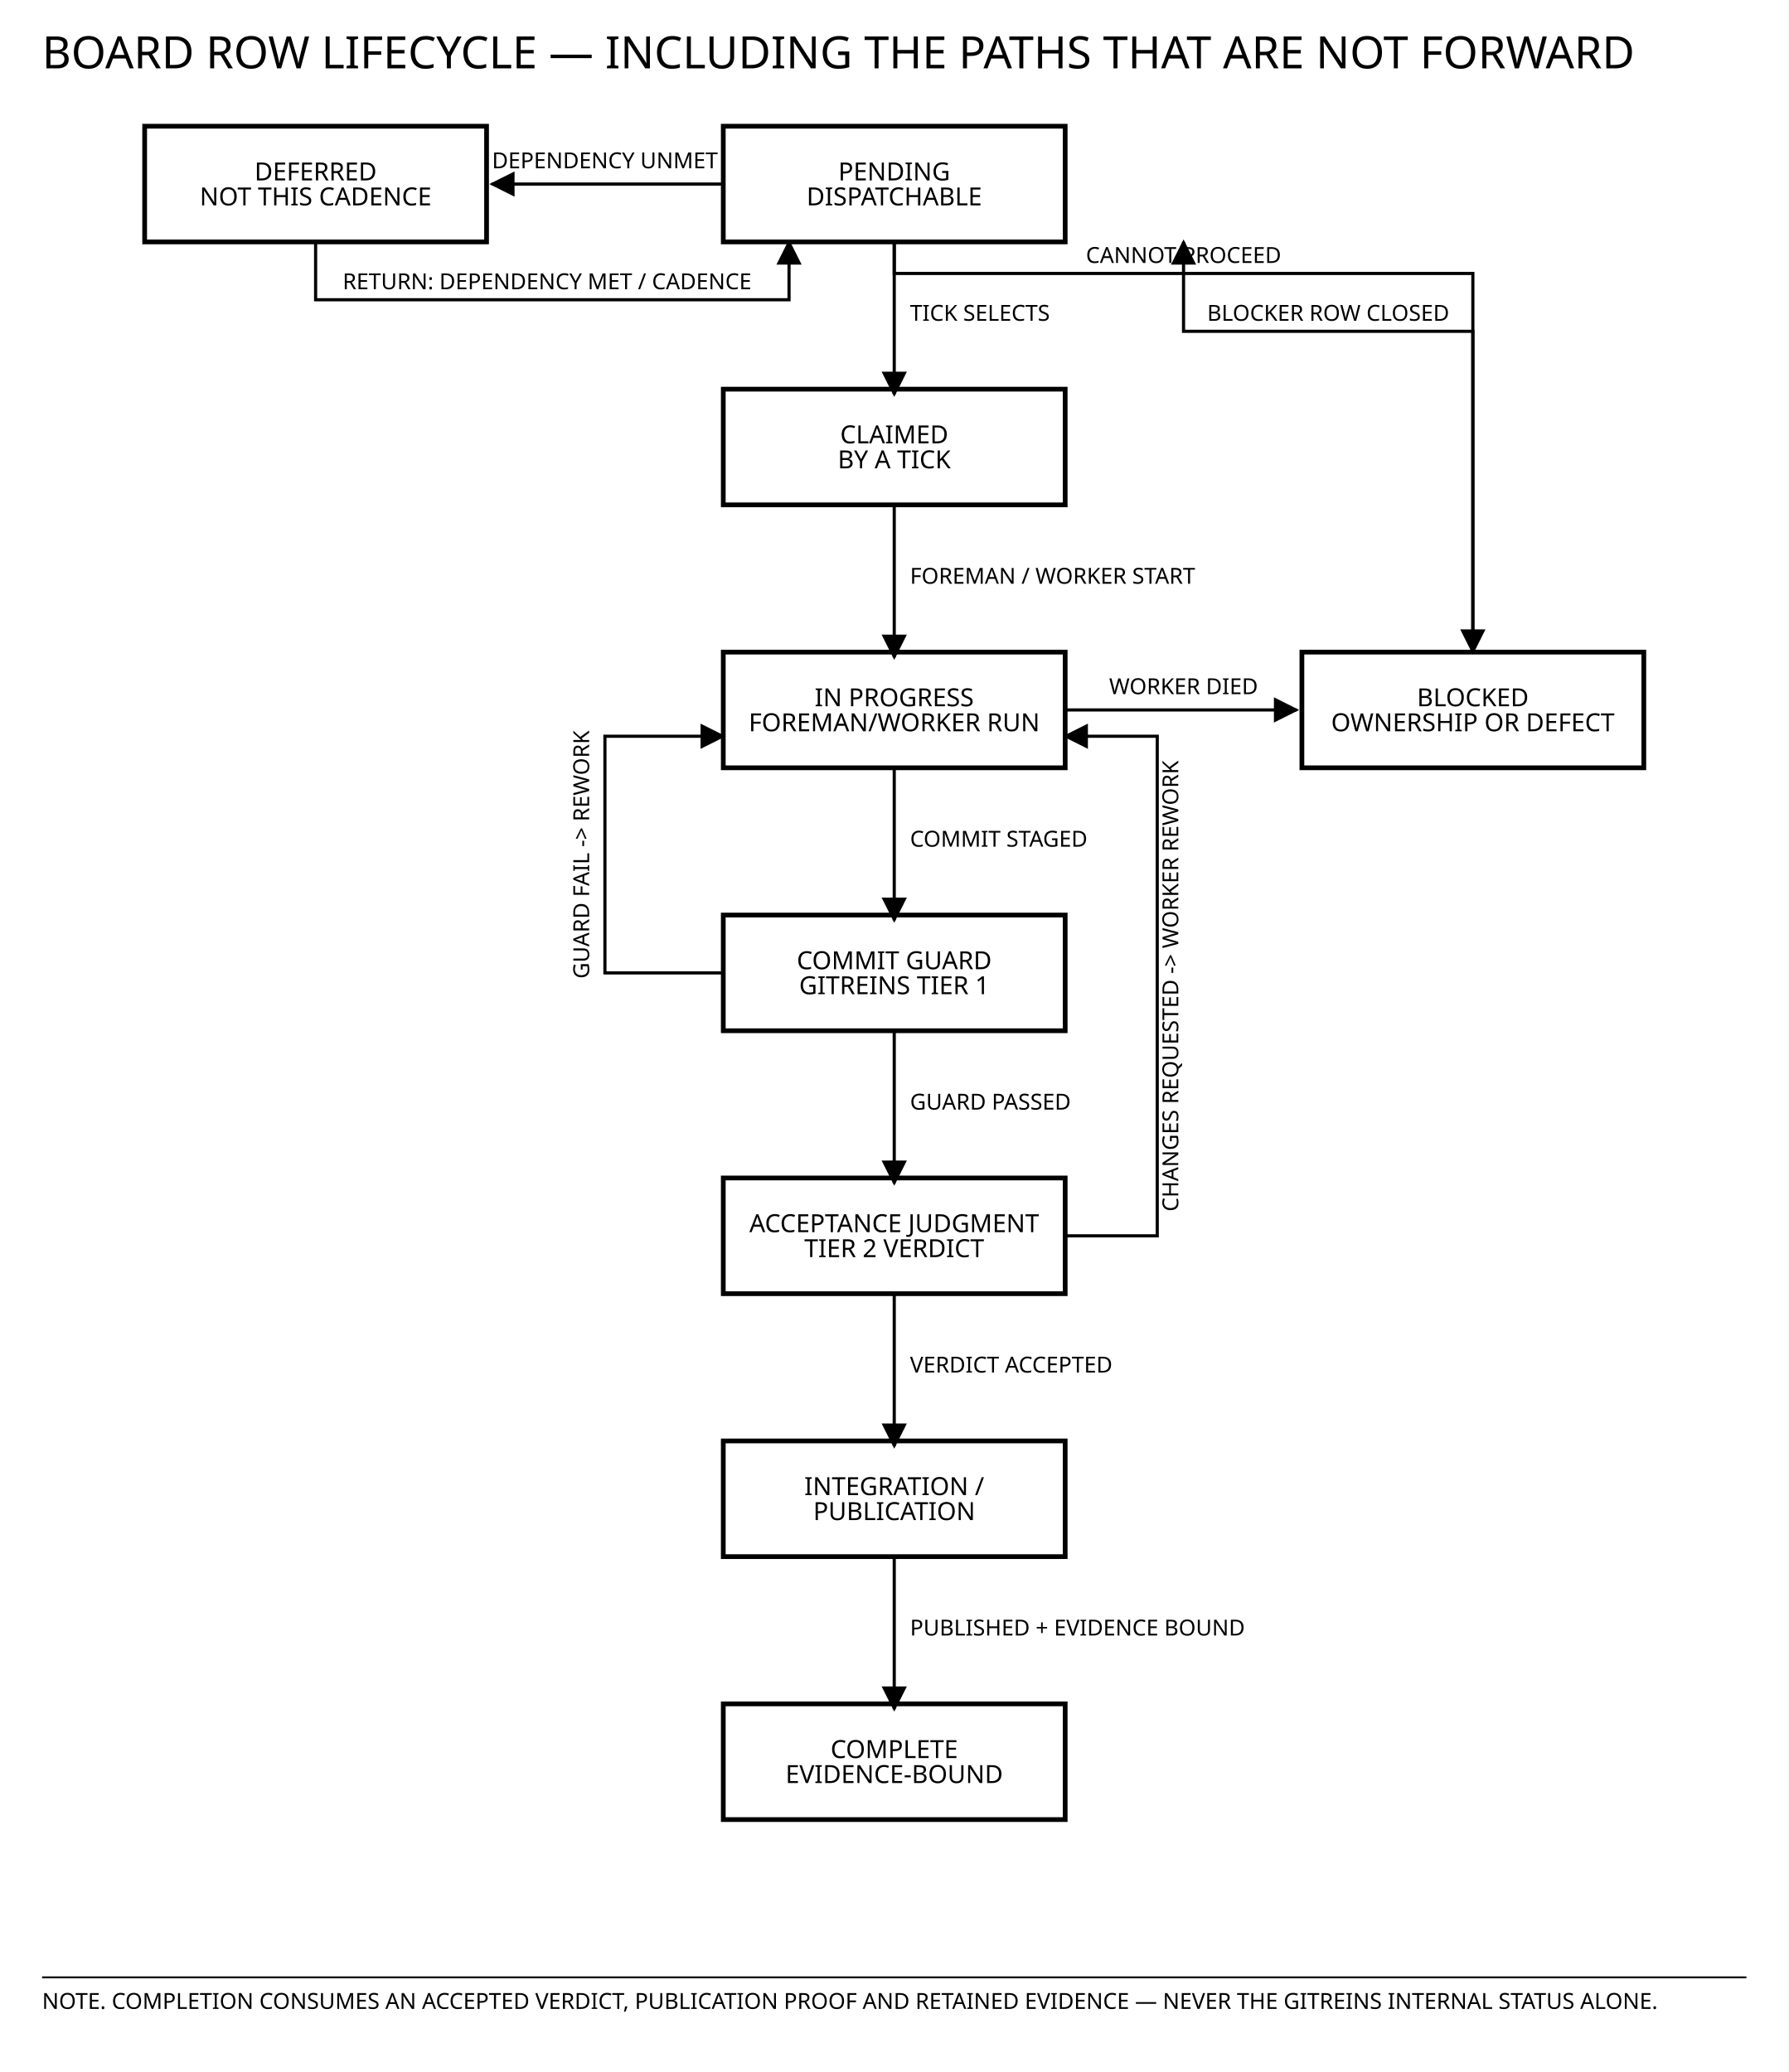
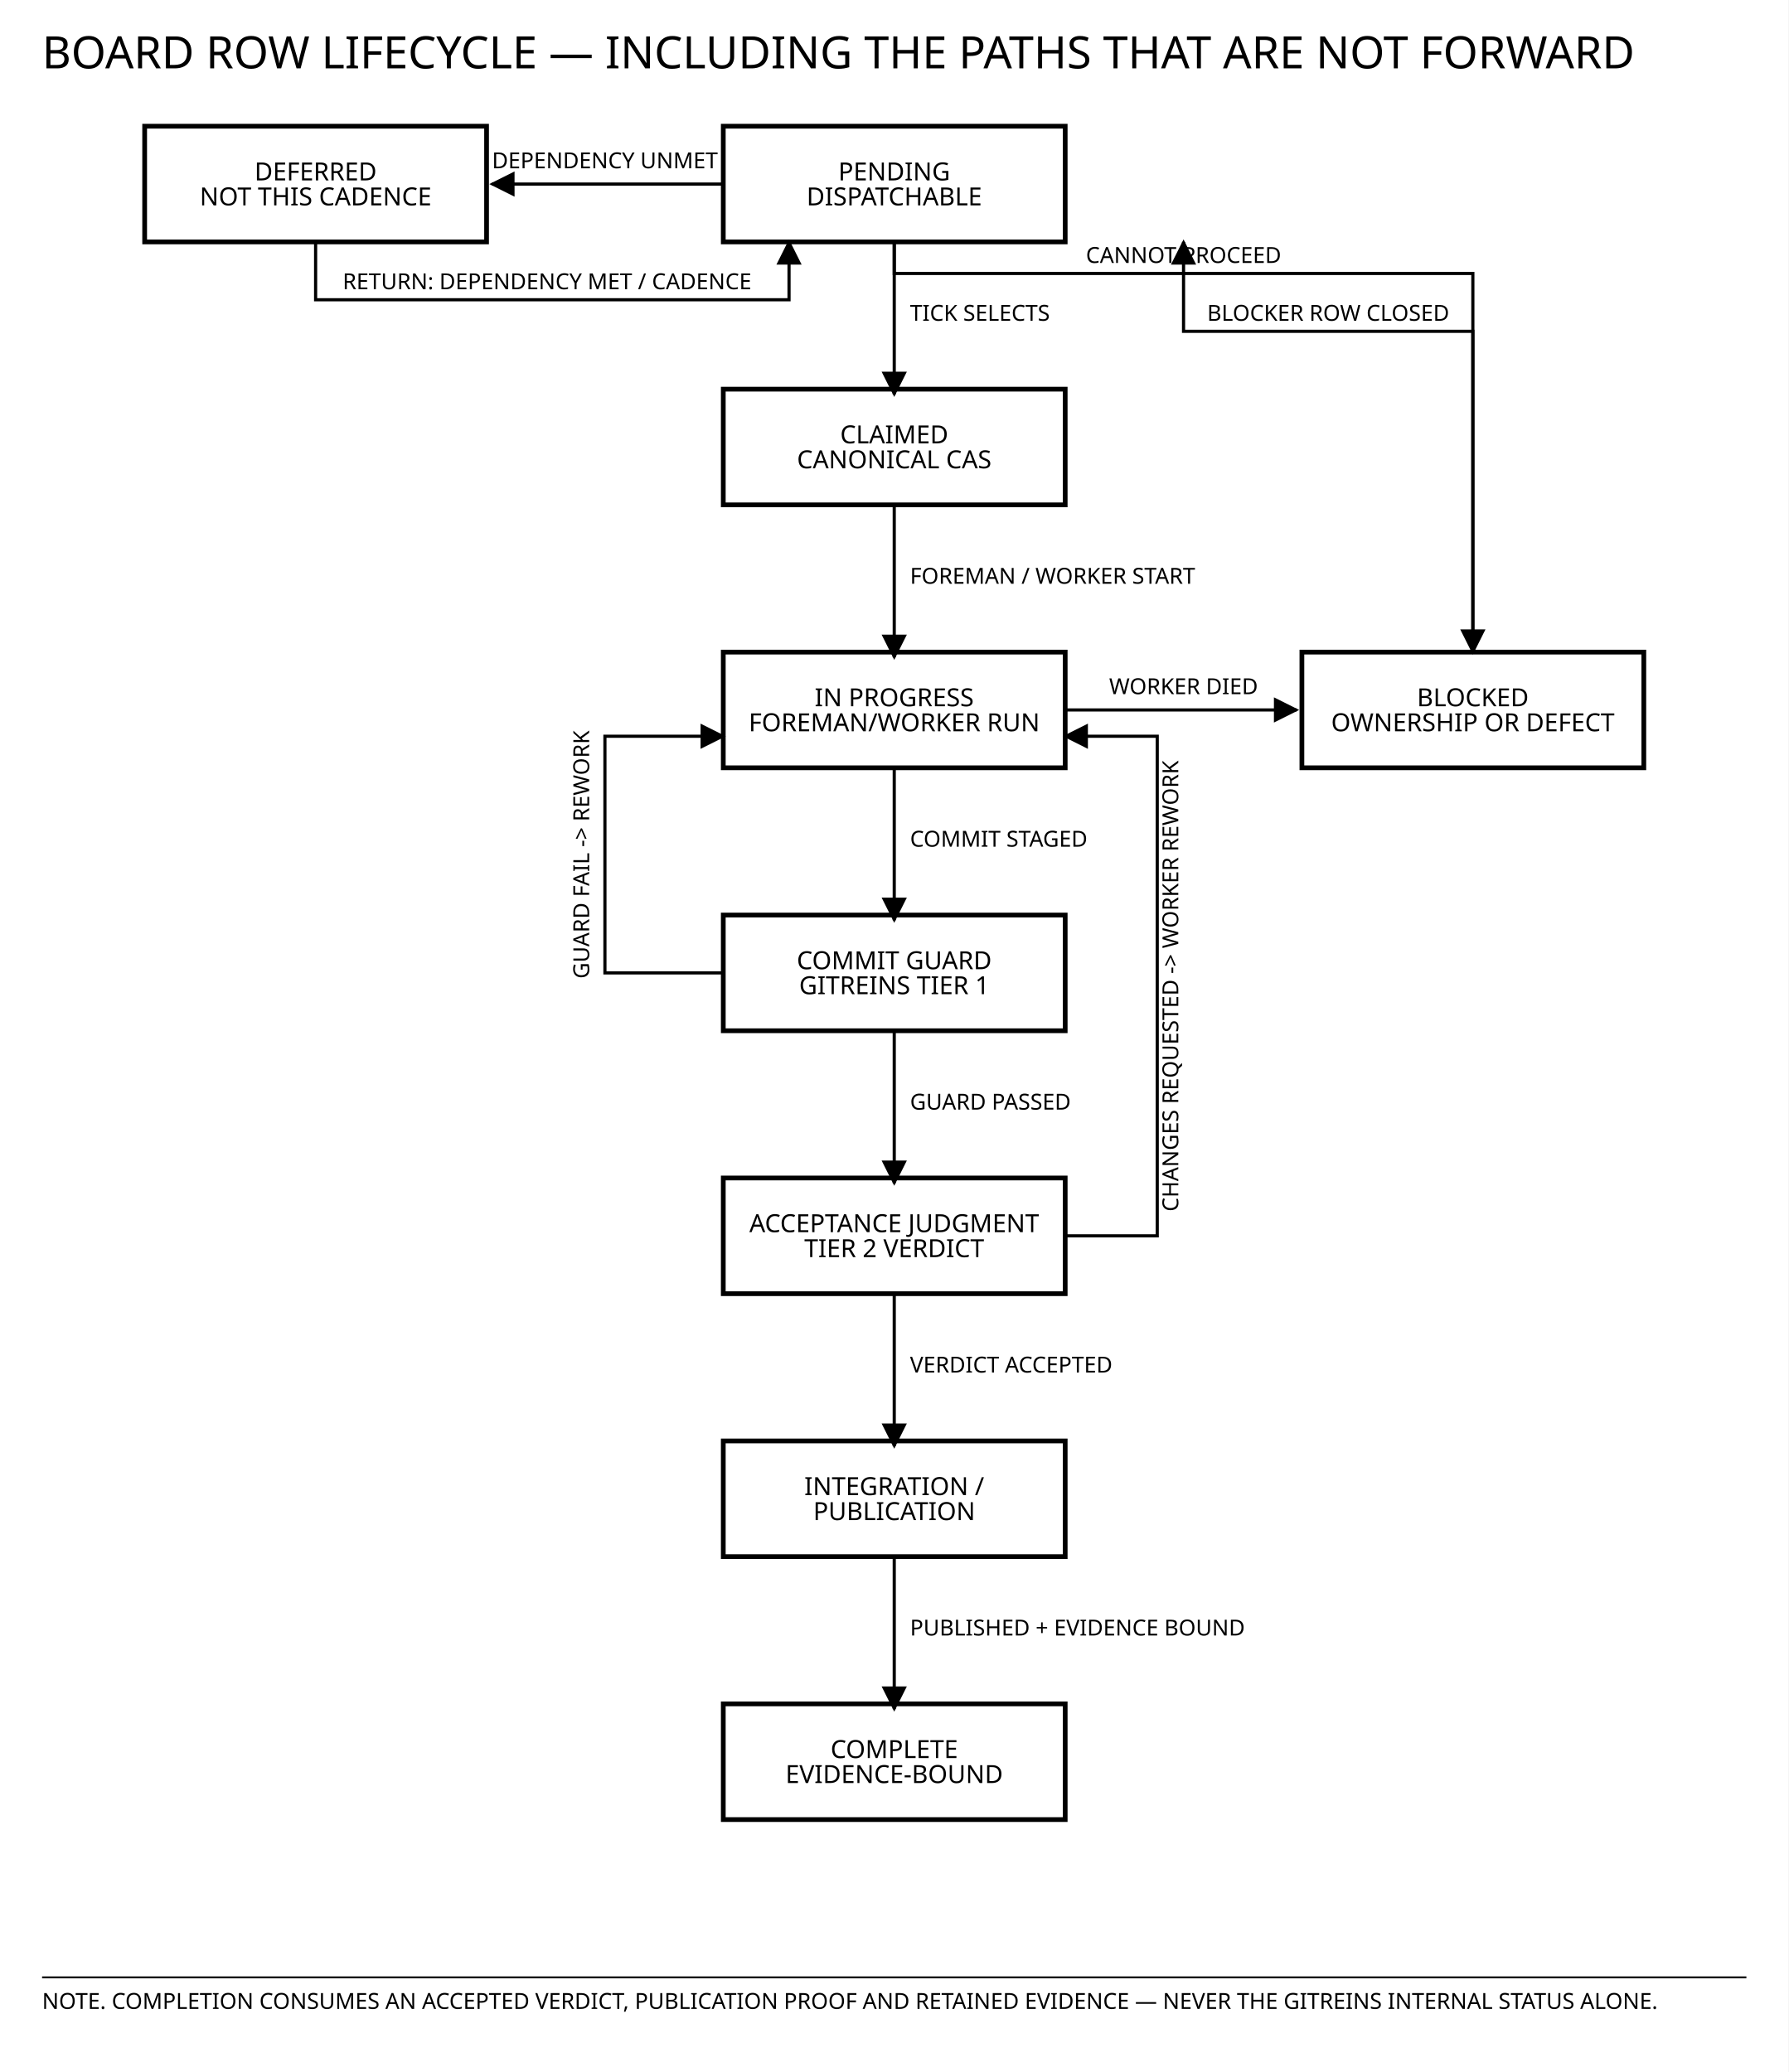
<svg xmlns="http://www.w3.org/2000/svg" width="170.0mm" height="197.0mm" viewBox="0 0 680 788.0" preserveAspectRatio="xMidYMid meet">
  <rect width="680" height="788.0" fill="#ffffff" />
  <defs>
    <marker id="ar" viewBox="0 0 10 10" refX="9" refY="5" markerWidth="8" markerHeight="8" orient="auto">
      <path d="M0,0 L10,5 L0,10 z" fill="#000000" />
    </marker>
  </defs>
  <g font-family="Routed Gothic Narrow, Routed Gothic, sans-serif">
    <text x="16.0" y="26.0" font-size="17.00" fill="#000000" text-anchor="start">BOARD ROW LIFECYCLE — INCLUDING THE PATHS THAT ARE NOT FORWARD</text>
    <rect x="275.0" y="48.0" width="130.0" height="44.0" fill="#ffffff" stroke="#000000" stroke-width="1.8" />
    <text x="340.0" y="68.6" font-size="9.50" fill="#000000" text-anchor="middle">PENDING</text>
    <text x="340.0" y="78.1" font-size="9.50" fill="#000000" text-anchor="middle">DISPATCHABLE</text>
    <rect x="275.0" y="148.0" width="130.0" height="44.0" fill="#ffffff" stroke="#000000" stroke-width="1.8" />
    <text x="340.0" y="168.6" font-size="9.50" fill="#000000" text-anchor="middle">CLAIMED</text>
-     <text x="340.0" y="178.1" font-size="9.50" fill="#000000" text-anchor="middle">BY A TICK</text>
+     <text x="340.0" y="178.1" font-size="9.50" fill="#000000" text-anchor="middle">CANONICAL CAS</text>
    <rect x="275.0" y="248.0" width="130.0" height="44.0" fill="#ffffff" stroke="#000000" stroke-width="1.8" />
    <text x="340.0" y="268.6" font-size="9.50" fill="#000000" text-anchor="middle">IN PROGRESS</text>
    <text x="340.0" y="278.1" font-size="9.50" fill="#000000" text-anchor="middle">FOREMAN/WORKER RUN</text>
    <rect x="275.0" y="348.0" width="130.0" height="44.0" fill="#ffffff" stroke="#000000" stroke-width="1.8" />
    <text x="340.0" y="368.6" font-size="9.50" fill="#000000" text-anchor="middle">COMMIT GUARD</text>
    <text x="340.0" y="378.1" font-size="9.50" fill="#000000" text-anchor="middle">GITREINS TIER 1</text>
    <rect x="275.0" y="448.0" width="130.0" height="44.0" fill="#ffffff" stroke="#000000" stroke-width="1.8" />
    <text x="340.0" y="468.6" font-size="9.50" fill="#000000" text-anchor="middle">ACCEPTANCE JUDGMENT</text>
    <text x="340.0" y="478.1" font-size="9.50" fill="#000000" text-anchor="middle">TIER 2 VERDICT</text>
    <rect x="275.0" y="548.0" width="130.0" height="44.0" fill="#ffffff" stroke="#000000" stroke-width="1.8" />
    <text x="340.0" y="568.6" font-size="9.50" fill="#000000" text-anchor="middle">INTEGRATION /</text>
    <text x="340.0" y="578.1" font-size="9.50" fill="#000000" text-anchor="middle">PUBLICATION</text>
    <rect x="275.0" y="648.0" width="130.0" height="44.0" fill="#ffffff" stroke="#000000" stroke-width="1.8" />
    <text x="340.0" y="668.6" font-size="9.50" fill="#000000" text-anchor="middle">COMPLETE</text>
    <text x="340.0" y="678.1" font-size="9.50" fill="#000000" text-anchor="middle">EVIDENCE-BOUND</text>
    <rect x="55.0" y="48.0" width="130.0" height="44.0" fill="#ffffff" stroke="#000000" stroke-width="1.8" />
    <text x="120.0" y="68.6" font-size="9.50" fill="#000000" text-anchor="middle">DEFERRED</text>
    <text x="120.0" y="78.1" font-size="9.50" fill="#000000" text-anchor="middle">NOT THIS CADENCE</text>
    <rect x="495.0" y="248.0" width="130.0" height="44.0" fill="#ffffff" stroke="#000000" stroke-width="1.8" />
    <text x="560.0" y="268.6" font-size="9.50" fill="#000000" text-anchor="middle">BLOCKED</text>
    <text x="560.0" y="278.1" font-size="9.50" fill="#000000" text-anchor="middle">OWNERSHIP OR DEFECT</text>
    <polyline points="340.0,92.0 340.0,150.0" fill="none" stroke="#000000" stroke-width="1.2" marker-end="url(#ar)" />
    <text x="346.0" y="122.0" font-size="8.40" fill="#000000" text-anchor="start">TICK SELECTS</text>
    <polyline points="340.0,192.0 340.0,250.0" fill="none" stroke="#000000" stroke-width="1.2" marker-end="url(#ar)" />
    <text x="346.0" y="222.0" font-size="8.40" fill="#000000" text-anchor="start">FOREMAN / WORKER START</text>
    <polyline points="340.0,292.0 340.0,350.0" fill="none" stroke="#000000" stroke-width="1.2" marker-end="url(#ar)" />
    <text x="346.0" y="322.0" font-size="8.40" fill="#000000" text-anchor="start">COMMIT STAGED</text>
    <polyline points="340.0,392.0 340.0,450.0" fill="none" stroke="#000000" stroke-width="1.2" marker-end="url(#ar)" />
    <text x="346.0" y="422.0" font-size="8.40" fill="#000000" text-anchor="start">GUARD PASSED</text>
    <polyline points="340.0,492.0 340.0,550.0" fill="none" stroke="#000000" stroke-width="1.2" marker-end="url(#ar)" />
    <text x="346.0" y="522.0" font-size="8.40" fill="#000000" text-anchor="start">VERDICT ACCEPTED</text>
    <polyline points="340.0,592.0 340.0,650.0" fill="none" stroke="#000000" stroke-width="1.2" marker-end="url(#ar)" />
    <text x="346.0" y="622.0" font-size="8.40" fill="#000000" text-anchor="start">PUBLISHED + EVIDENCE BOUND</text>
    <polyline points="405.0,470.0 440.0,470.0 440.0,280.0 405.0,280.0" fill="none" stroke="#000000" stroke-width="1.2" marker-end="url(#ar)" />
    <text transform="translate(448.0 375.0) rotate(-90)" font-size="8.40" fill="#000000" text-anchor="middle">CHANGES REQUESTED -&gt; WORKER REWORK</text>
    <polyline points="275.0,370.0 230.0,370.0 230.0,280.0 275.0,280.0" fill="none" stroke="#000000" stroke-width="1.2" marker-end="url(#ar)" />
    <text transform="translate(224.0 325.0) rotate(-90)" font-size="8.40" fill="#000000" text-anchor="middle">GUARD FAIL -&gt; REWORK</text>
    <polyline points="275.0,70.0 187.0,70.0" fill="none" stroke="#000000" stroke-width="1.2" marker-end="url(#ar)" />
    <text x="230.0" y="64.0" font-size="8.40" fill="#000000" text-anchor="middle">DEPENDENCY UNMET</text>
    <polyline points="340.0,92.0 340.0,104.0 560.0,104.0 560.0,248.0" fill="none" stroke="#000000" stroke-width="1.2" marker-end="url(#ar)" />
    <text x="450.0" y="100.0" font-size="8.40" fill="#000000" text-anchor="middle">CANNOT PROCEED</text>
    <polyline points="120.0,92.0 120.0,114.0 300.0,114.0 300.0,92.0" fill="none" stroke="#000000" stroke-width="1.2" marker-end="url(#ar)" />
    <text x="208.0" y="110.0" font-size="8.40" fill="#000000" text-anchor="middle">RETURN: DEPENDENCY MET / CADENCE</text>
    <polyline points="560.0,248.0 560.0,126.0 450.0,126.0 450.0,92.0" fill="none" stroke="#000000" stroke-width="1.2" marker-end="url(#ar)" />
    <text x="505.0" y="122.0" font-size="8.40" fill="#000000" text-anchor="middle">BLOCKER ROW CLOSED</text>
    <polyline points="405.0,270.0 493.0,270.0" fill="none" stroke="#000000" stroke-width="1.2" marker-end="url(#ar)" />
    <text x="450.0" y="264.0" font-size="8.40" fill="#000000" text-anchor="middle">WORKER DIED</text>
    <polyline points="16.0,752.0 664.0,752.0" fill="none" stroke="#000000" stroke-width="0.7" />
    <text x="16.0" y="764.0" font-size="8.40" fill="#000000" text-anchor="start">NOTE. COMPLETION CONSUMES AN ACCEPTED VERDICT, PUBLICATION PROOF AND RETAINED EVIDENCE — NEVER THE GITREINS INTERNAL STATUS ALONE.</text>
  </g>
</svg>
